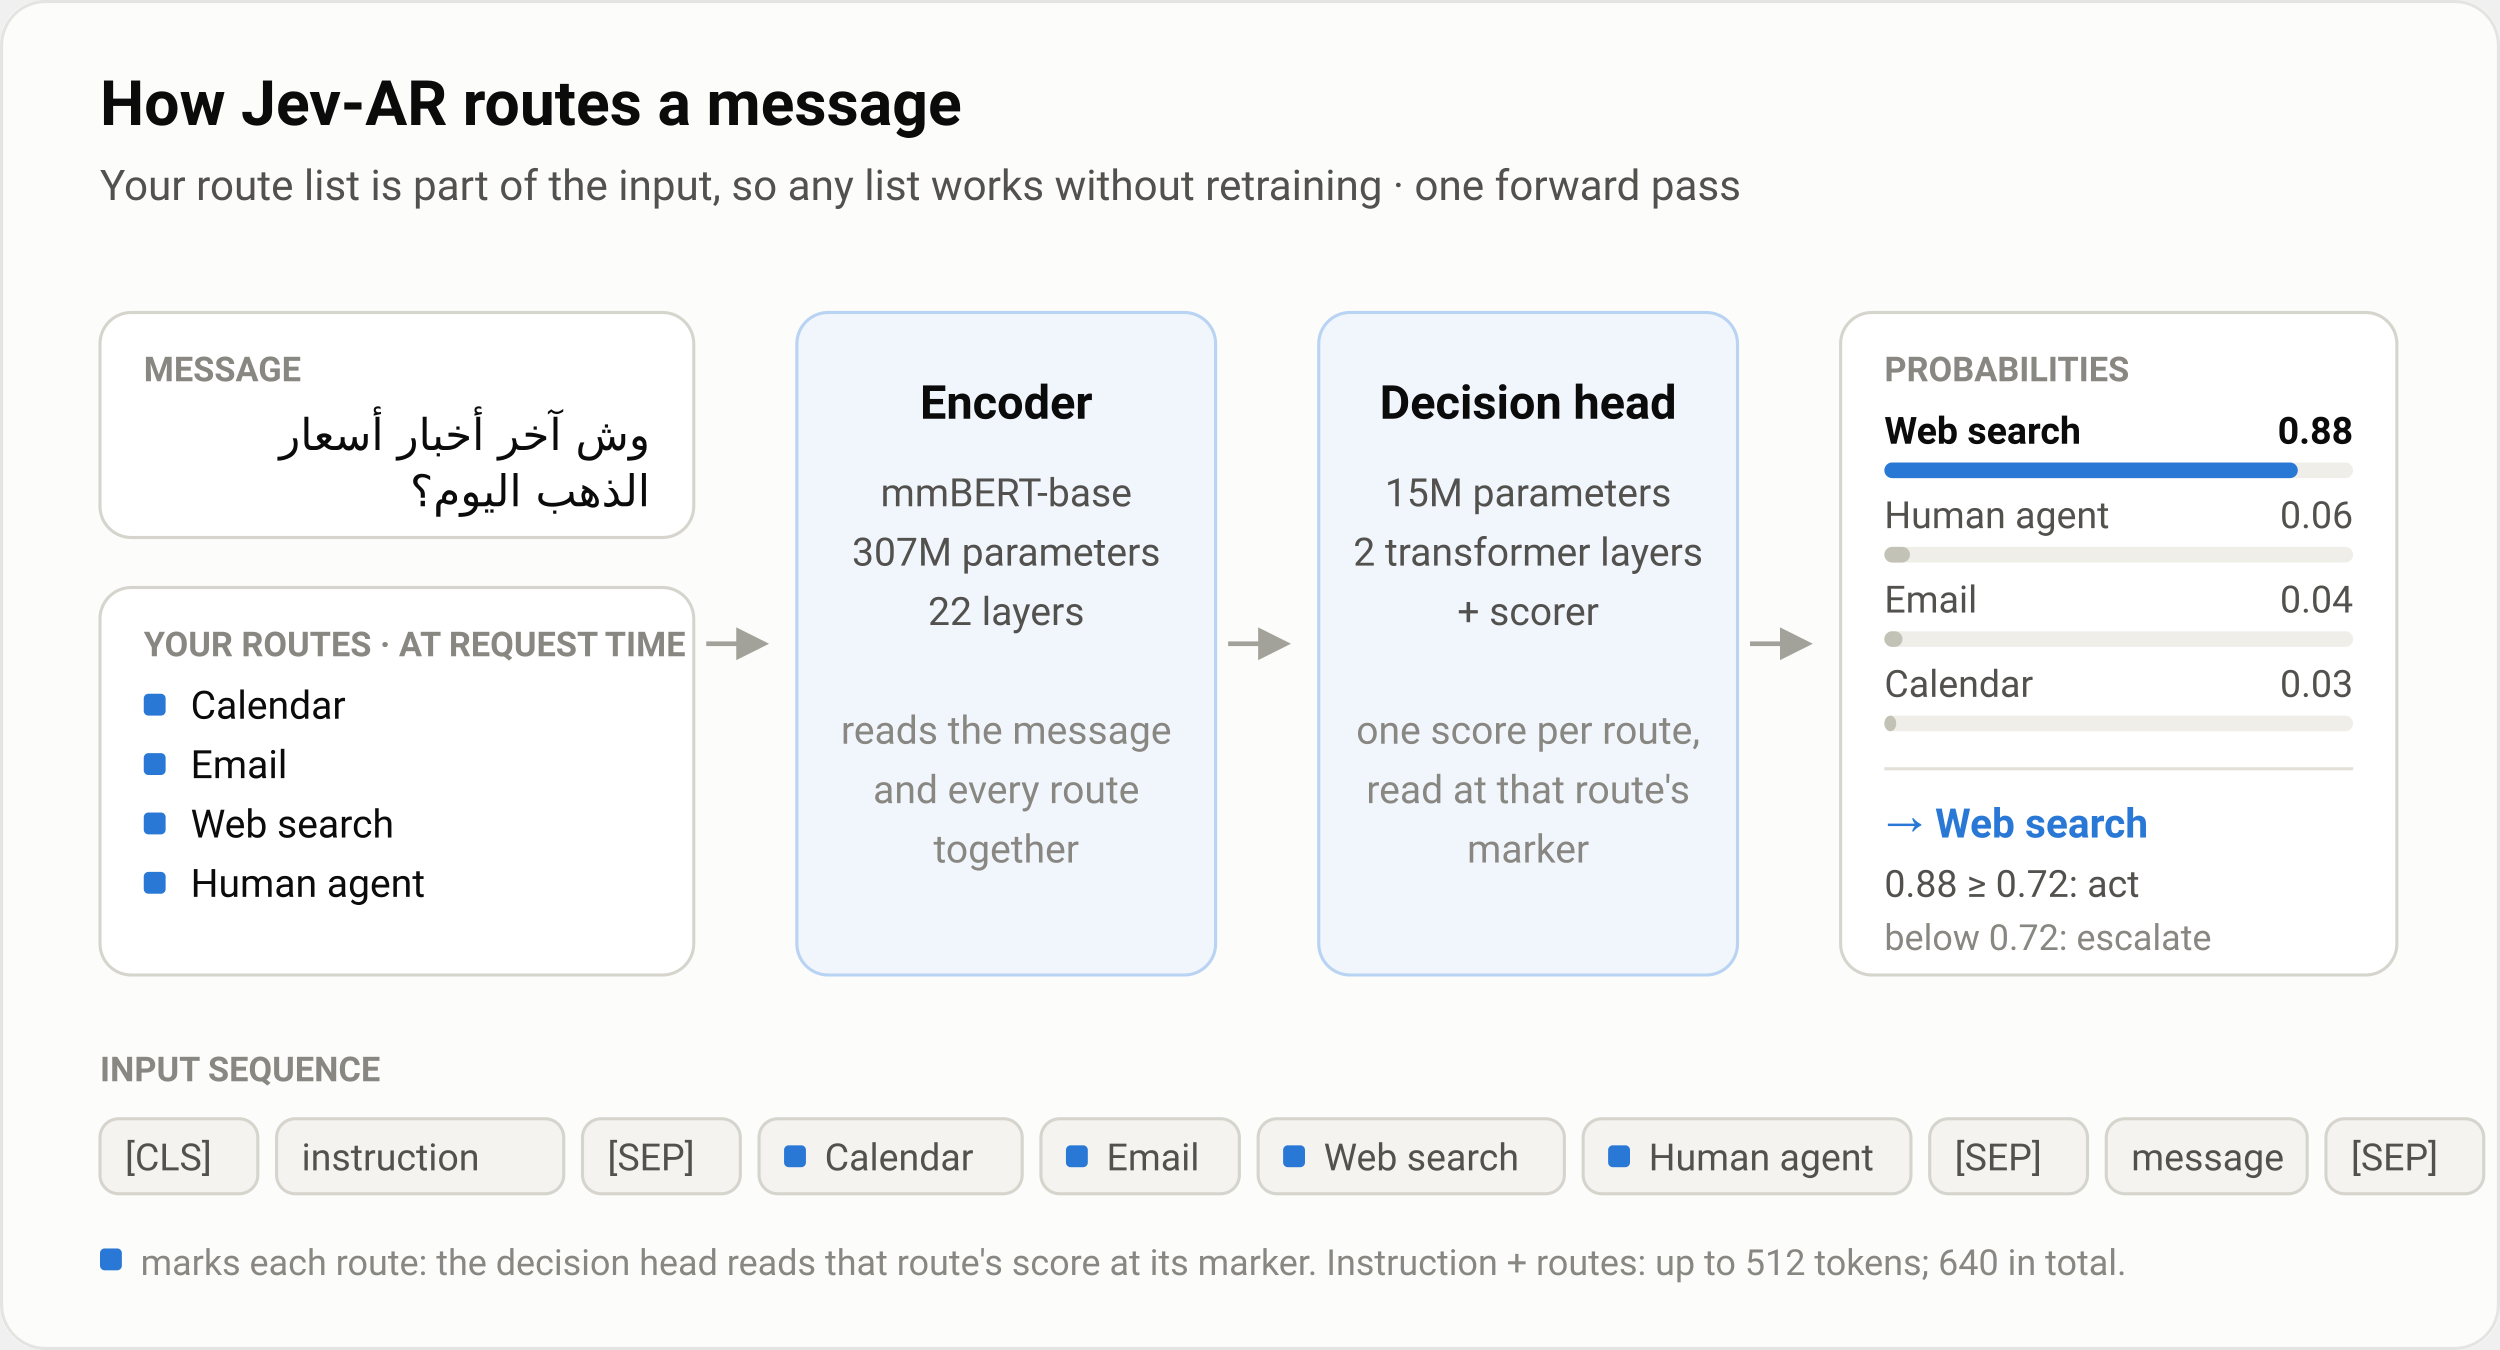
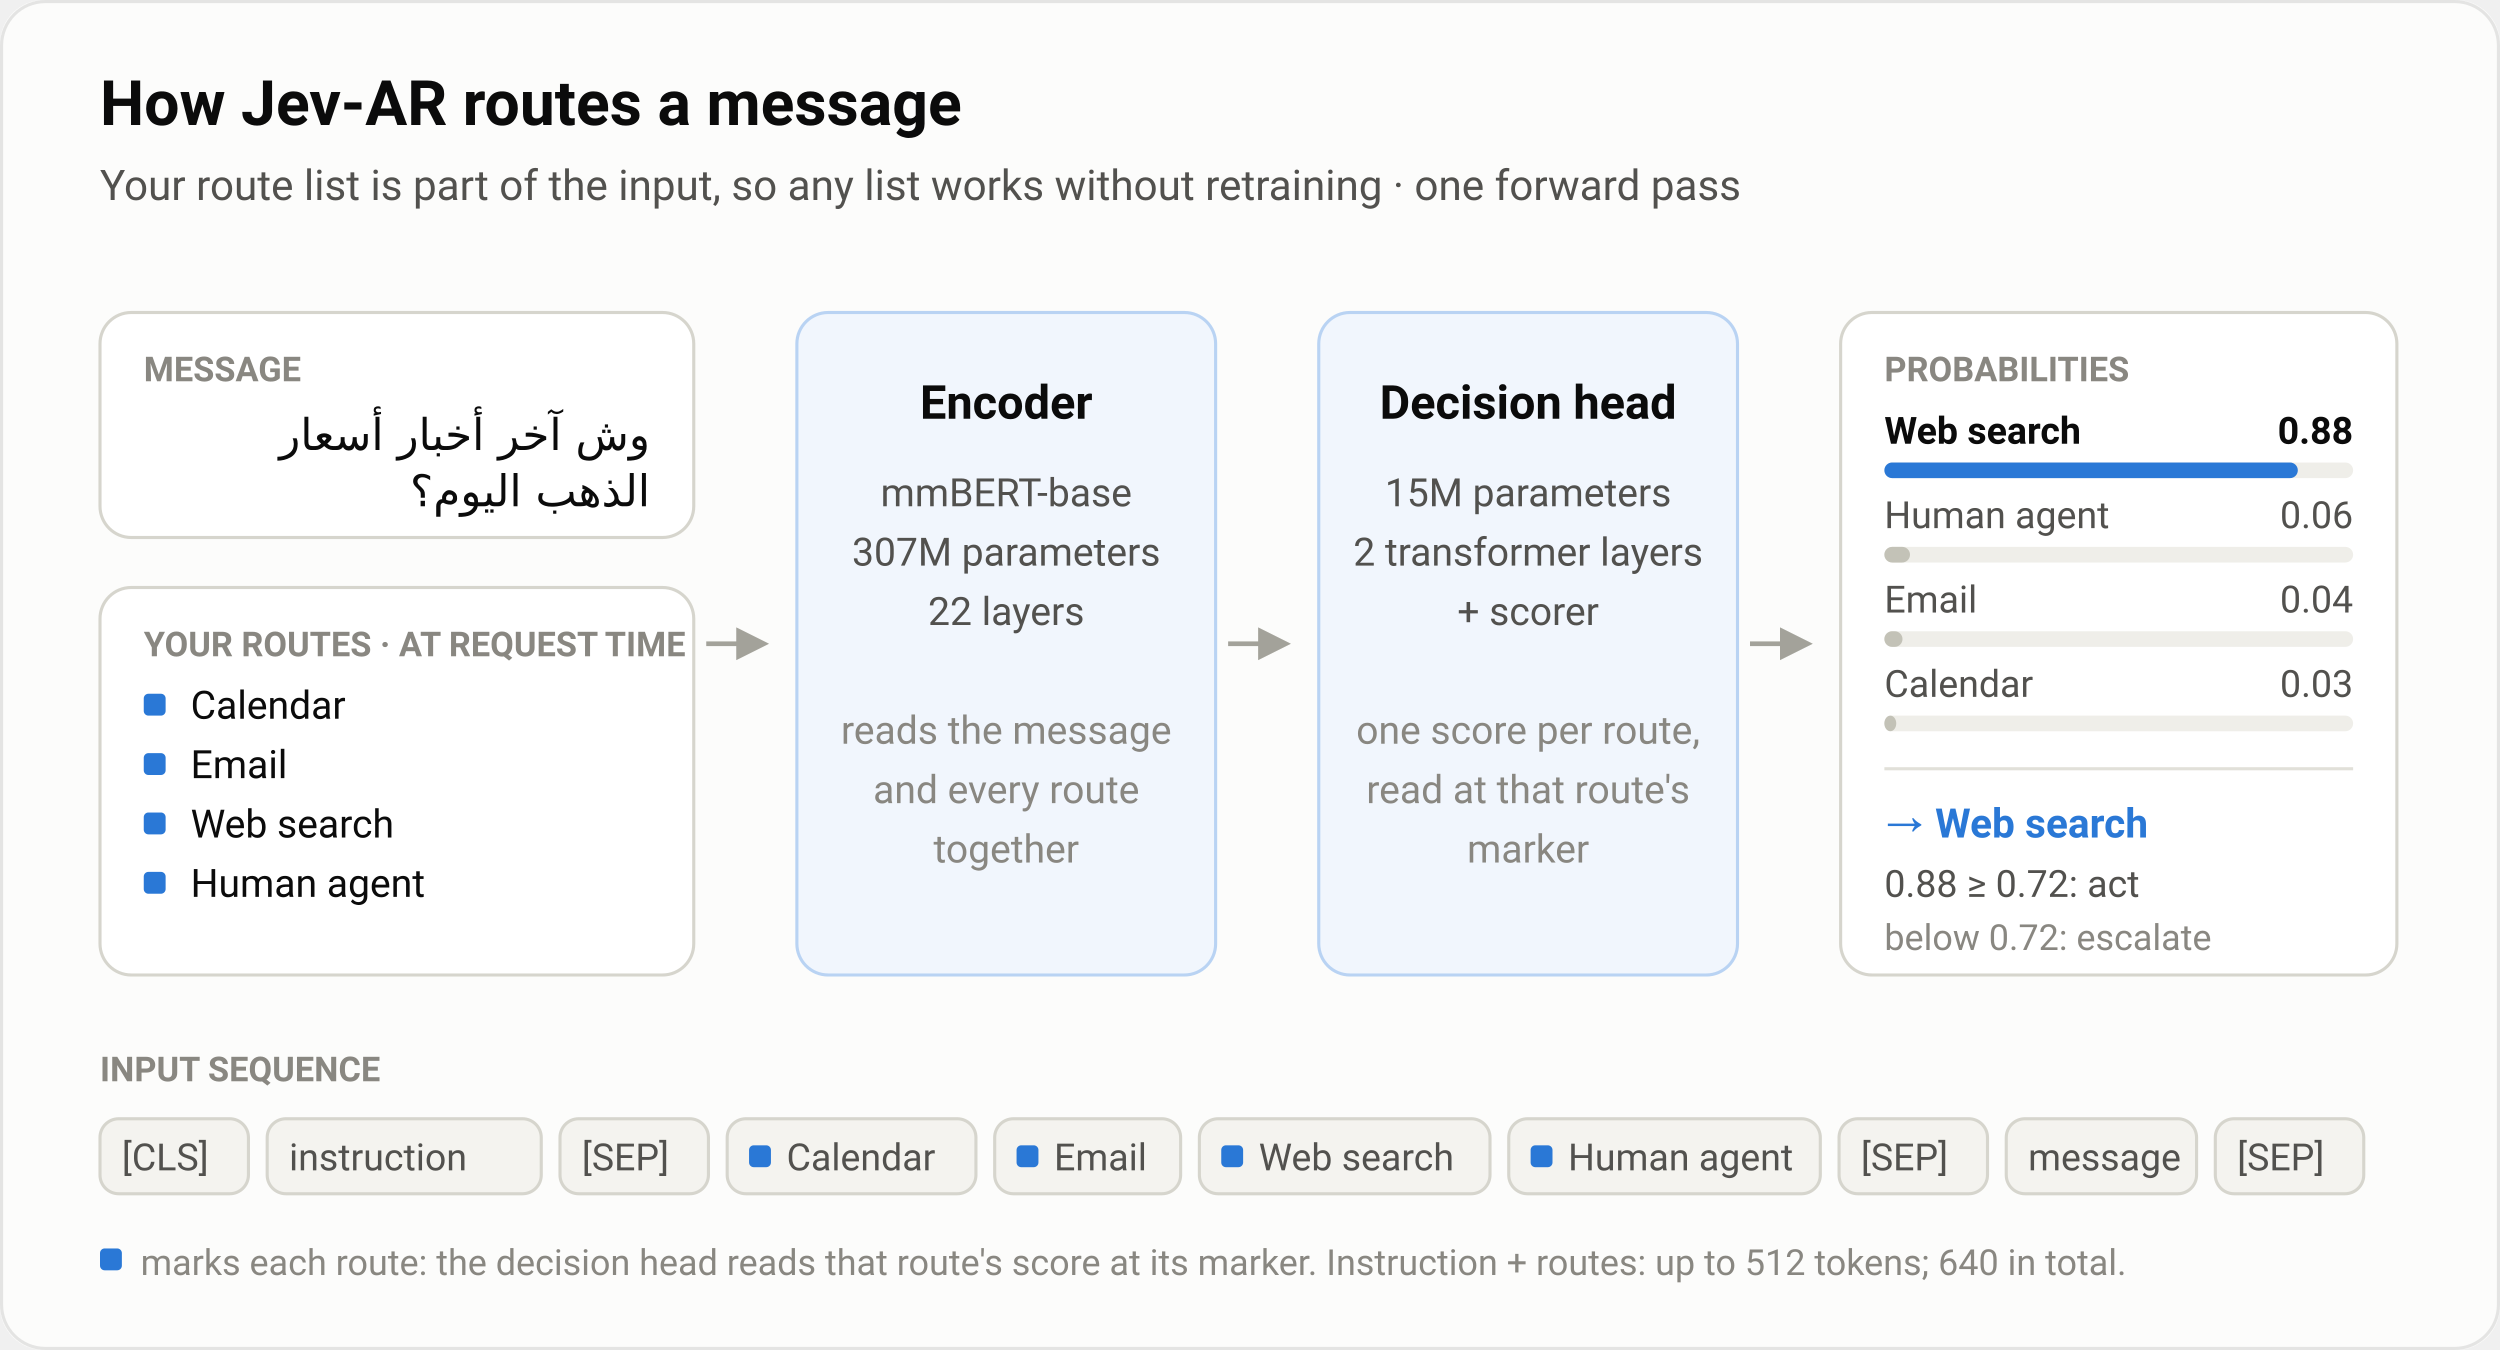
<svg xmlns="http://www.w3.org/2000/svg" viewBox="0 0 800 432" width="800" height="432" role="img" aria-labelledby="t d" font-family="-apple-system, BlinkMacSystemFont, 'Segoe UI', Roboto, Helvetica, Arial, sans-serif">
  <style>
  .surface{fill:#fcfcfb}.frame{fill:none;stroke:rgba(11,11,11,.10)}
  .t1{fill:#0b0b0b}.t2{fill:#52514e}.tm{fill:#898781}.ta{fill:#2a78d6}
  .node{fill:#ffffff;stroke:#d6d5cd;stroke-width:1}.model{fill:#f1f6fd;stroke:#b9d3f3;stroke-width:1}
  .edge{stroke:#a3a29a;stroke-width:1.5;fill:none}.headfill{fill:#a3a29a}
  .mark{fill:#2a78d6}.bar{fill:#2a78d6}.barctx{fill:#c3c2b7}.track{fill:#efeee9}.rule{stroke:#e1e0d9}
  .tok{fill:#f4f3ef;stroke:#d6d5cd}.tokm{fill:#2a78d6}
  @media (prefers-color-scheme: dark){
    .surface{fill:#1a1a19}.frame{stroke:rgba(255,255,255,.10)}
    .t1{fill:#ffffff}.t2{fill:#c3c2b7}.tm{fill:#898781}.ta{fill:#3987e5}
    .node{fill:#222221;stroke:#3a3a37}.model{fill:#1c2635;stroke:#2f4a6e}
    .edge{stroke:#6b6a64}.headfill{fill:#6b6a64}
    .mark{fill:#3987e5}.bar{fill:#3987e5}.barctx{fill:#4a4a46}.track{fill:#2a2a28}.rule{stroke:#2c2c2a}
    .tok{fill:#262625;stroke:#3a3a37}.tokm{fill:#3987e5}
  }
</style>
  <defs>
    <marker id="head" viewBox="0 0 10 10" refX="8" refY="5" markerWidth="7" markerHeight="7" orient="auto">
      <path class="headfill" d="M0,0 L10,5 L0,10 z" />
    </marker>
  </defs>
  <rect class="surface" width="800" height="432" rx="14" />
  <rect class="frame" x=".5" y=".5" width="799" height="431" rx="14" />
  <text class="t1" x="32" y="40" font-size="20" font-weight="650" text-anchor="start">How Jev-AR routes a message</text>
  <text class="t2" x="32" y="64" font-size="13.5" text-anchor="start">Your route list is part of the input, so any list works without retraining · one forward pass</text>
  <rect class="node" x="32" y="100" width="190" height="72" rx="10" />
  <text class="tm" x="46" y="122" font-size="11" font-weight="600" text-anchor="start">MESSAGE</text>
  <text class="t1" x="208" y="144" font-size="14" text-anchor="end">وش آخر أخبار أسعار</text>
  <text class="t1" x="208" y="162" font-size="14" text-anchor="end">الذهب اليوم؟</text>
  <rect class="node" x="32" y="188" width="190" height="124" rx="10" />
  <text class="tm" x="46" y="210" font-size="11" font-weight="600" text-anchor="start">YOUR ROUTES · AT REQUEST TIME</text>
  <rect class="mark" x="46" y="222" width="7" height="7" rx="1.5" />
  <text class="t1" x="61" y="230" font-size="12.5" text-anchor="start">Calendar</text>
  <rect class="mark" x="46" y="241" width="7" height="7" rx="1.5" />
  <text class="t1" x="61" y="249" font-size="12.5" text-anchor="start">Email</text>
  <rect class="mark" x="46" y="260" width="7" height="7" rx="1.5" />
  <text class="t1" x="61" y="268" font-size="12.5" text-anchor="start">Web search</text>
  <rect class="mark" x="46" y="279" width="7" height="7" rx="1.5" />
  <text class="t1" x="61" y="287" font-size="12.5" text-anchor="start">Human agent</text>
  <rect class="model" x="255" y="100" width="134" height="212" rx="10" />
  <text class="t1" x="322.0" y="134" font-size="15" font-weight="650" text-anchor="middle">Encoder</text>
  <text class="t2" x="322.0" y="162" font-size="12.5" text-anchor="middle">mmBERT-base</text>
  <text class="t2" x="322.0" y="181" font-size="12.5" text-anchor="middle">307M parameters</text>
  <text class="t2" x="322.0" y="200" font-size="12.5" text-anchor="middle">22 layers</text>
  <text class="tm" x="322.0" y="238" font-size="12.5" text-anchor="middle">reads the message</text>
  <text class="tm" x="322.0" y="257" font-size="12.5" text-anchor="middle">and every route</text>
  <text class="tm" x="322.0" y="276" font-size="12.5" text-anchor="middle">together</text>
  <rect class="model" x="422" y="100" width="134" height="212" rx="10" />
  <text class="t1" x="489.0" y="134" font-size="15" font-weight="650" text-anchor="middle">Decision head</text>
  <text class="t2" x="489.0" y="162" font-size="12.5" text-anchor="middle">15M parameters</text>
  <text class="t2" x="489.0" y="181" font-size="12.5" text-anchor="middle">2 transformer layers</text>
  <text class="t2" x="489.0" y="200" font-size="12.5" text-anchor="middle">+ scorer</text>
  <text class="tm" x="489.0" y="238" font-size="12.5" text-anchor="middle">one score per route,</text>
  <text class="tm" x="489.0" y="257" font-size="12.5" text-anchor="middle">read at that route's</text>
  <text class="tm" x="489.0" y="276" font-size="12.5" text-anchor="middle">marker</text>
  <rect class="node" x="589" y="100" width="178" height="212" rx="10" />
  <text class="tm" x="603" y="122" font-size="11" font-weight="600" text-anchor="start">PROBABILITIES</text>
  <text class="t1" x="603" y="142" font-size="12" font-weight="600" text-anchor="start">Web search</text>
  <text class="t1" x="753" y="142" font-size="12" font-weight="600" text-anchor="end">0.88</text>
  <rect class="track" x="603" y="148" width="150" height="5" rx="2.5" />
  <rect class="bar" x="603" y="148" width="132.3" height="5" rx="2.5" />
  <text class="t2" x="603" y="169" font-size="12" text-anchor="start">Human agent</text>
  <text class="t2" x="753" y="169" font-size="12" text-anchor="end">0.06</text>
  <rect class="track" x="603" y="175" width="150" height="5" rx="2.5" />
  <rect class="barctx" x="603" y="175" width="8.2" height="5" rx="2.5" />
  <text class="t2" x="603" y="196" font-size="12" text-anchor="start">Email</text>
  <text class="t2" x="753" y="196" font-size="12" text-anchor="end">0.04</text>
  <rect class="track" x="603" y="202" width="150" height="5" rx="2.5" />
  <rect class="barctx" x="603" y="202" width="5.8" height="5" rx="2.5" />
  <text class="t2" x="603" y="223" font-size="12" text-anchor="start">Calendar</text>
  <text class="t2" x="753" y="223" font-size="12" text-anchor="end">0.03</text>
  <rect class="track" x="603" y="229" width="150" height="5" rx="2.5" />
  <rect class="barctx" x="603" y="229" width="3.8" height="5" rx="2.5" />
  <line class="rule" x1="603" x2="753" y1="246" y2="246" />
  <text class="ta" x="603" y="268" font-size="13" font-weight="650" text-anchor="start">→ Web search</text>
  <text class="t2" x="603" y="287" font-size="12" text-anchor="start">0.88 ≥ 0.72: act</text>
  <text class="tm" x="603" y="304" font-size="11.5" text-anchor="start">below 0.72: escalate</text>
  <line class="edge" x1="226" y1="206.0" x2="244" y2="206.0" marker-end="url(#head)" />
  <line class="edge" x1="393" y1="206.0" x2="411" y2="206.0" marker-end="url(#head)" />
  <line class="edge" x1="560" y1="206.0" x2="578" y2="206.0" marker-end="url(#head)" />
  <text class="tm" x="32" y="346" font-size="11" font-weight="600" text-anchor="start">INPUT SEQUENCE</text>
-   <rect class="tok" x="32" y="358" width="50.5" height="24" rx="6" />
-   <text class="t2" x="40" y="374.5" font-size="12" text-anchor="start">[CLS]</text>
-   <rect class="tok" x="88.5" y="358" width="91.9" height="24" rx="6" />
-   <text class="t2" x="96.5" y="374.5" font-size="12" text-anchor="start">instruction</text>
-   <rect class="tok" x="186.4" y="358" width="50.5" height="24" rx="6" />
-   <text class="t2" x="194.4" y="374.5" font-size="12" text-anchor="start">[SEP]</text>
-   <rect class="tok" x="242.9" y="358" width="84.2" height="24" rx="6" />
-   <rect class="tokm" x="250.9" y="366.5" width="7" height="7" rx="1.5" />
-   <text class="t2" x="263.9" y="374.5" font-size="12" text-anchor="start">Calendar</text>
-   <rect class="tok" x="333.1" y="358" width="63.5" height="24" rx="6" />
-   <rect class="tokm" x="341.1" y="366.5" width="7" height="7" rx="1.5" />
-   <text class="t2" x="354.1" y="374.5" font-size="12" text-anchor="start">Email</text>
-   <rect class="tok" x="402.6" y="358" width="98.0" height="24" rx="6" />
-   <rect class="tokm" x="410.6" y="366.5" width="7" height="7" rx="1.5" />
-   <text class="t2" x="423.6" y="374.5" font-size="12" text-anchor="start">Web search</text>
-   <rect class="tok" x="506.6" y="358" width="104.9" height="24" rx="6" />
-   <rect class="tokm" x="514.6" y="366.5" width="7" height="7" rx="1.5" />
-   <text class="t2" x="527.6" y="374.5" font-size="12" text-anchor="start">Human agent</text>
-   <rect class="tok" x="617.5" y="358" width="50.5" height="24" rx="6" />
-   <text class="t2" x="625.5" y="374.5" font-size="12" text-anchor="start">[SEP]</text>
-   <rect class="tok" x="674.0" y="358" width="64.3" height="24" rx="6" />
-   <text class="t2" x="682.0" y="374.5" font-size="12" text-anchor="start">message</text>
-   <rect class="tok" x="744.3" y="358" width="50.5" height="24" rx="6" />
-   <text class="t2" x="752.3" y="374.5" font-size="12" text-anchor="start">[SEP]</text>
+   <rect class="tok" x="32" y="358" width="47.5" height="24" rx="6" />
+   <text class="t2" x="39" y="374.5" font-size="12" text-anchor="start">[CLS]</text>
+   <rect class="tok" x="85.5" y="358" width="87.7" height="24" rx="6" />
+   <text class="t2" x="92.5" y="374.5" font-size="12" text-anchor="start">instruction</text>
+   <rect class="tok" x="179.2" y="358" width="47.5" height="24" rx="6" />
+   <text class="t2" x="186.2" y="374.5" font-size="12" text-anchor="start">[SEP]</text>
+   <rect class="tok" x="232.7" y="358" width="79.6" height="24" rx="6" />
+   <rect class="tokm" x="239.7" y="366.5" width="7" height="7" rx="1.5" />
+   <text class="t2" x="251.7" y="374.5" font-size="12" text-anchor="start">Calendar</text>
+   <rect class="tok" x="318.3" y="358" width="59.5" height="24" rx="6" />
+   <rect class="tokm" x="325.3" y="366.5" width="7" height="7" rx="1.5" />
+   <text class="t2" x="337.3" y="374.5" font-size="12" text-anchor="start">Email</text>
+   <rect class="tok" x="383.8" y="358" width="93.0" height="24" rx="6" />
+   <rect class="tokm" x="390.8" y="366.5" width="7" height="7" rx="1.5" />
+   <text class="t2" x="402.8" y="374.5" font-size="12" text-anchor="start">Web search</text>
+   <rect class="tok" x="482.8" y="358" width="99.7" height="24" rx="6" />
+   <rect class="tokm" x="489.8" y="366.5" width="7" height="7" rx="1.5" />
+   <text class="t2" x="501.8" y="374.5" font-size="12" text-anchor="start">Human agent</text>
+   <rect class="tok" x="588.5" y="358" width="47.5" height="24" rx="6" />
+   <text class="t2" x="595.5" y="374.5" font-size="12" text-anchor="start">[SEP]</text>
+   <rect class="tok" x="642.0" y="358" width="60.9" height="24" rx="6" />
+   <text class="t2" x="649.0" y="374.5" font-size="12" text-anchor="start">message</text>
+   <rect class="tok" x="708.9" y="358" width="47.5" height="24" rx="6" />
+   <text class="t2" x="715.9" y="374.5" font-size="12" text-anchor="start">[SEP]</text>
  <rect class="tokm" x="32" y="399.5" width="7" height="7" rx="1.5" />
  <text class="tm" x="45" y="408" font-size="11.5" text-anchor="start">marks each route: the decision head reads that route's score at its marker. Instruction + routes: up to 512 tokens; 640 in total.</text>
</svg>
